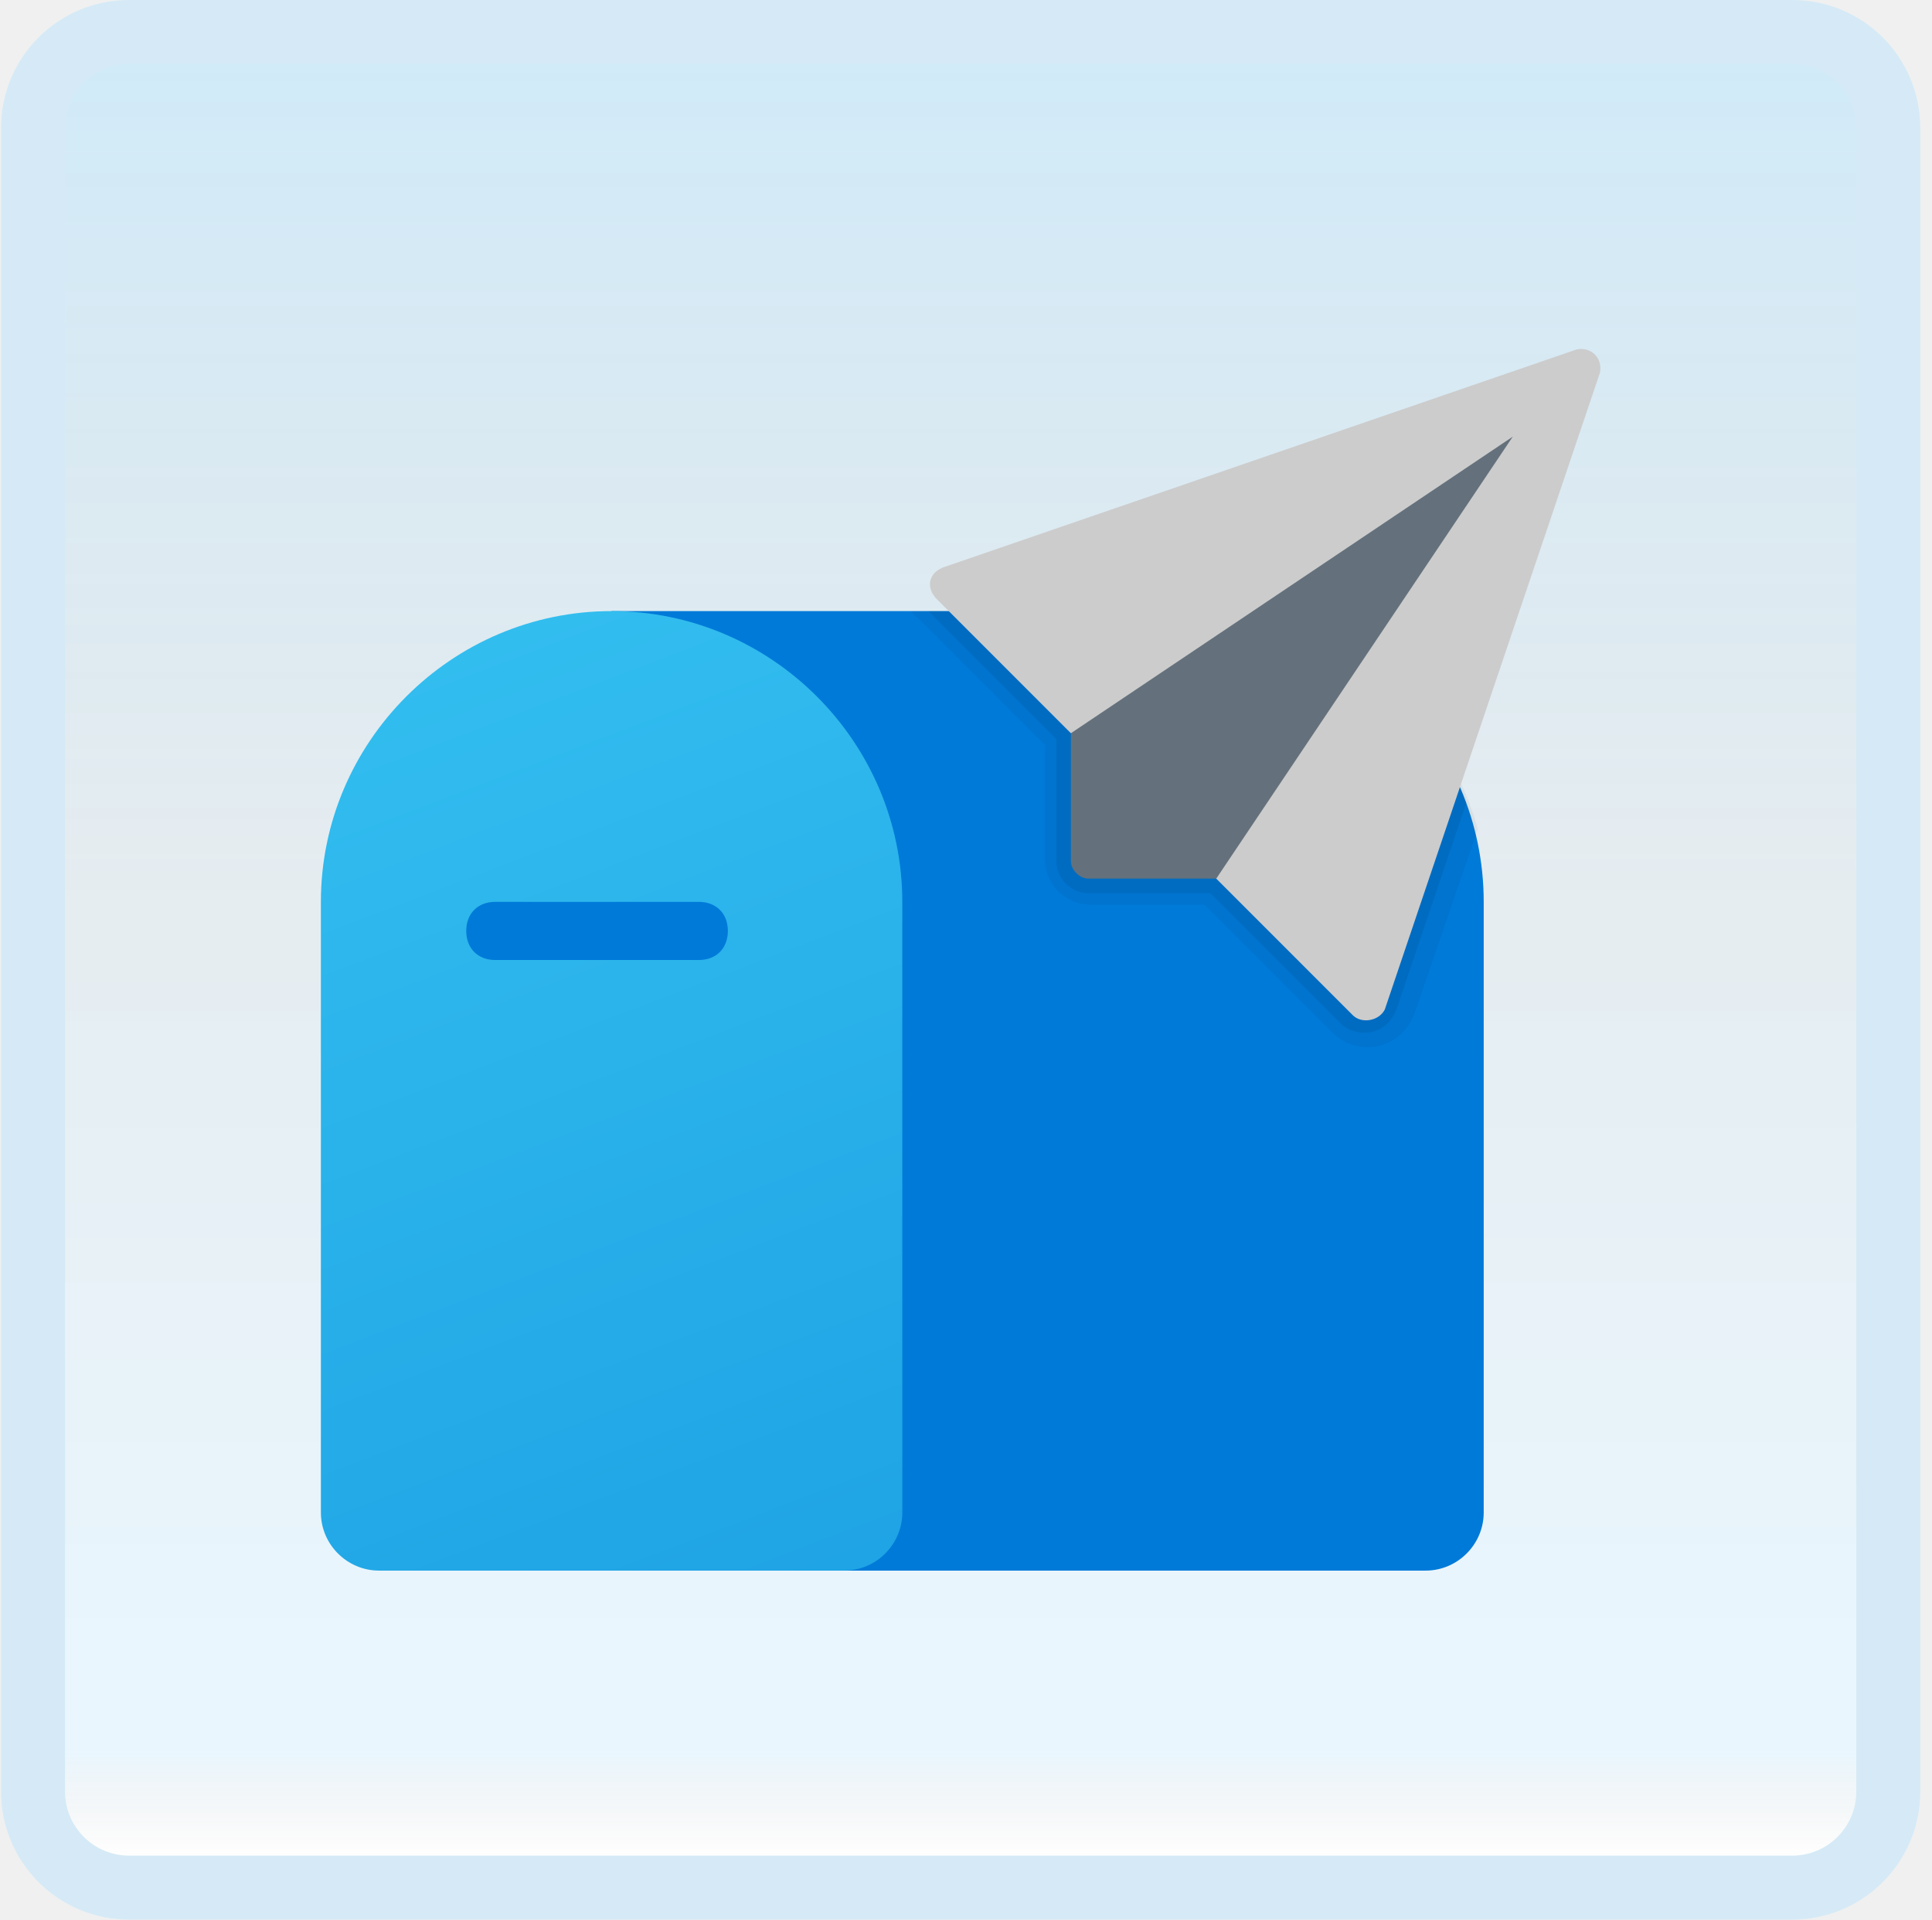
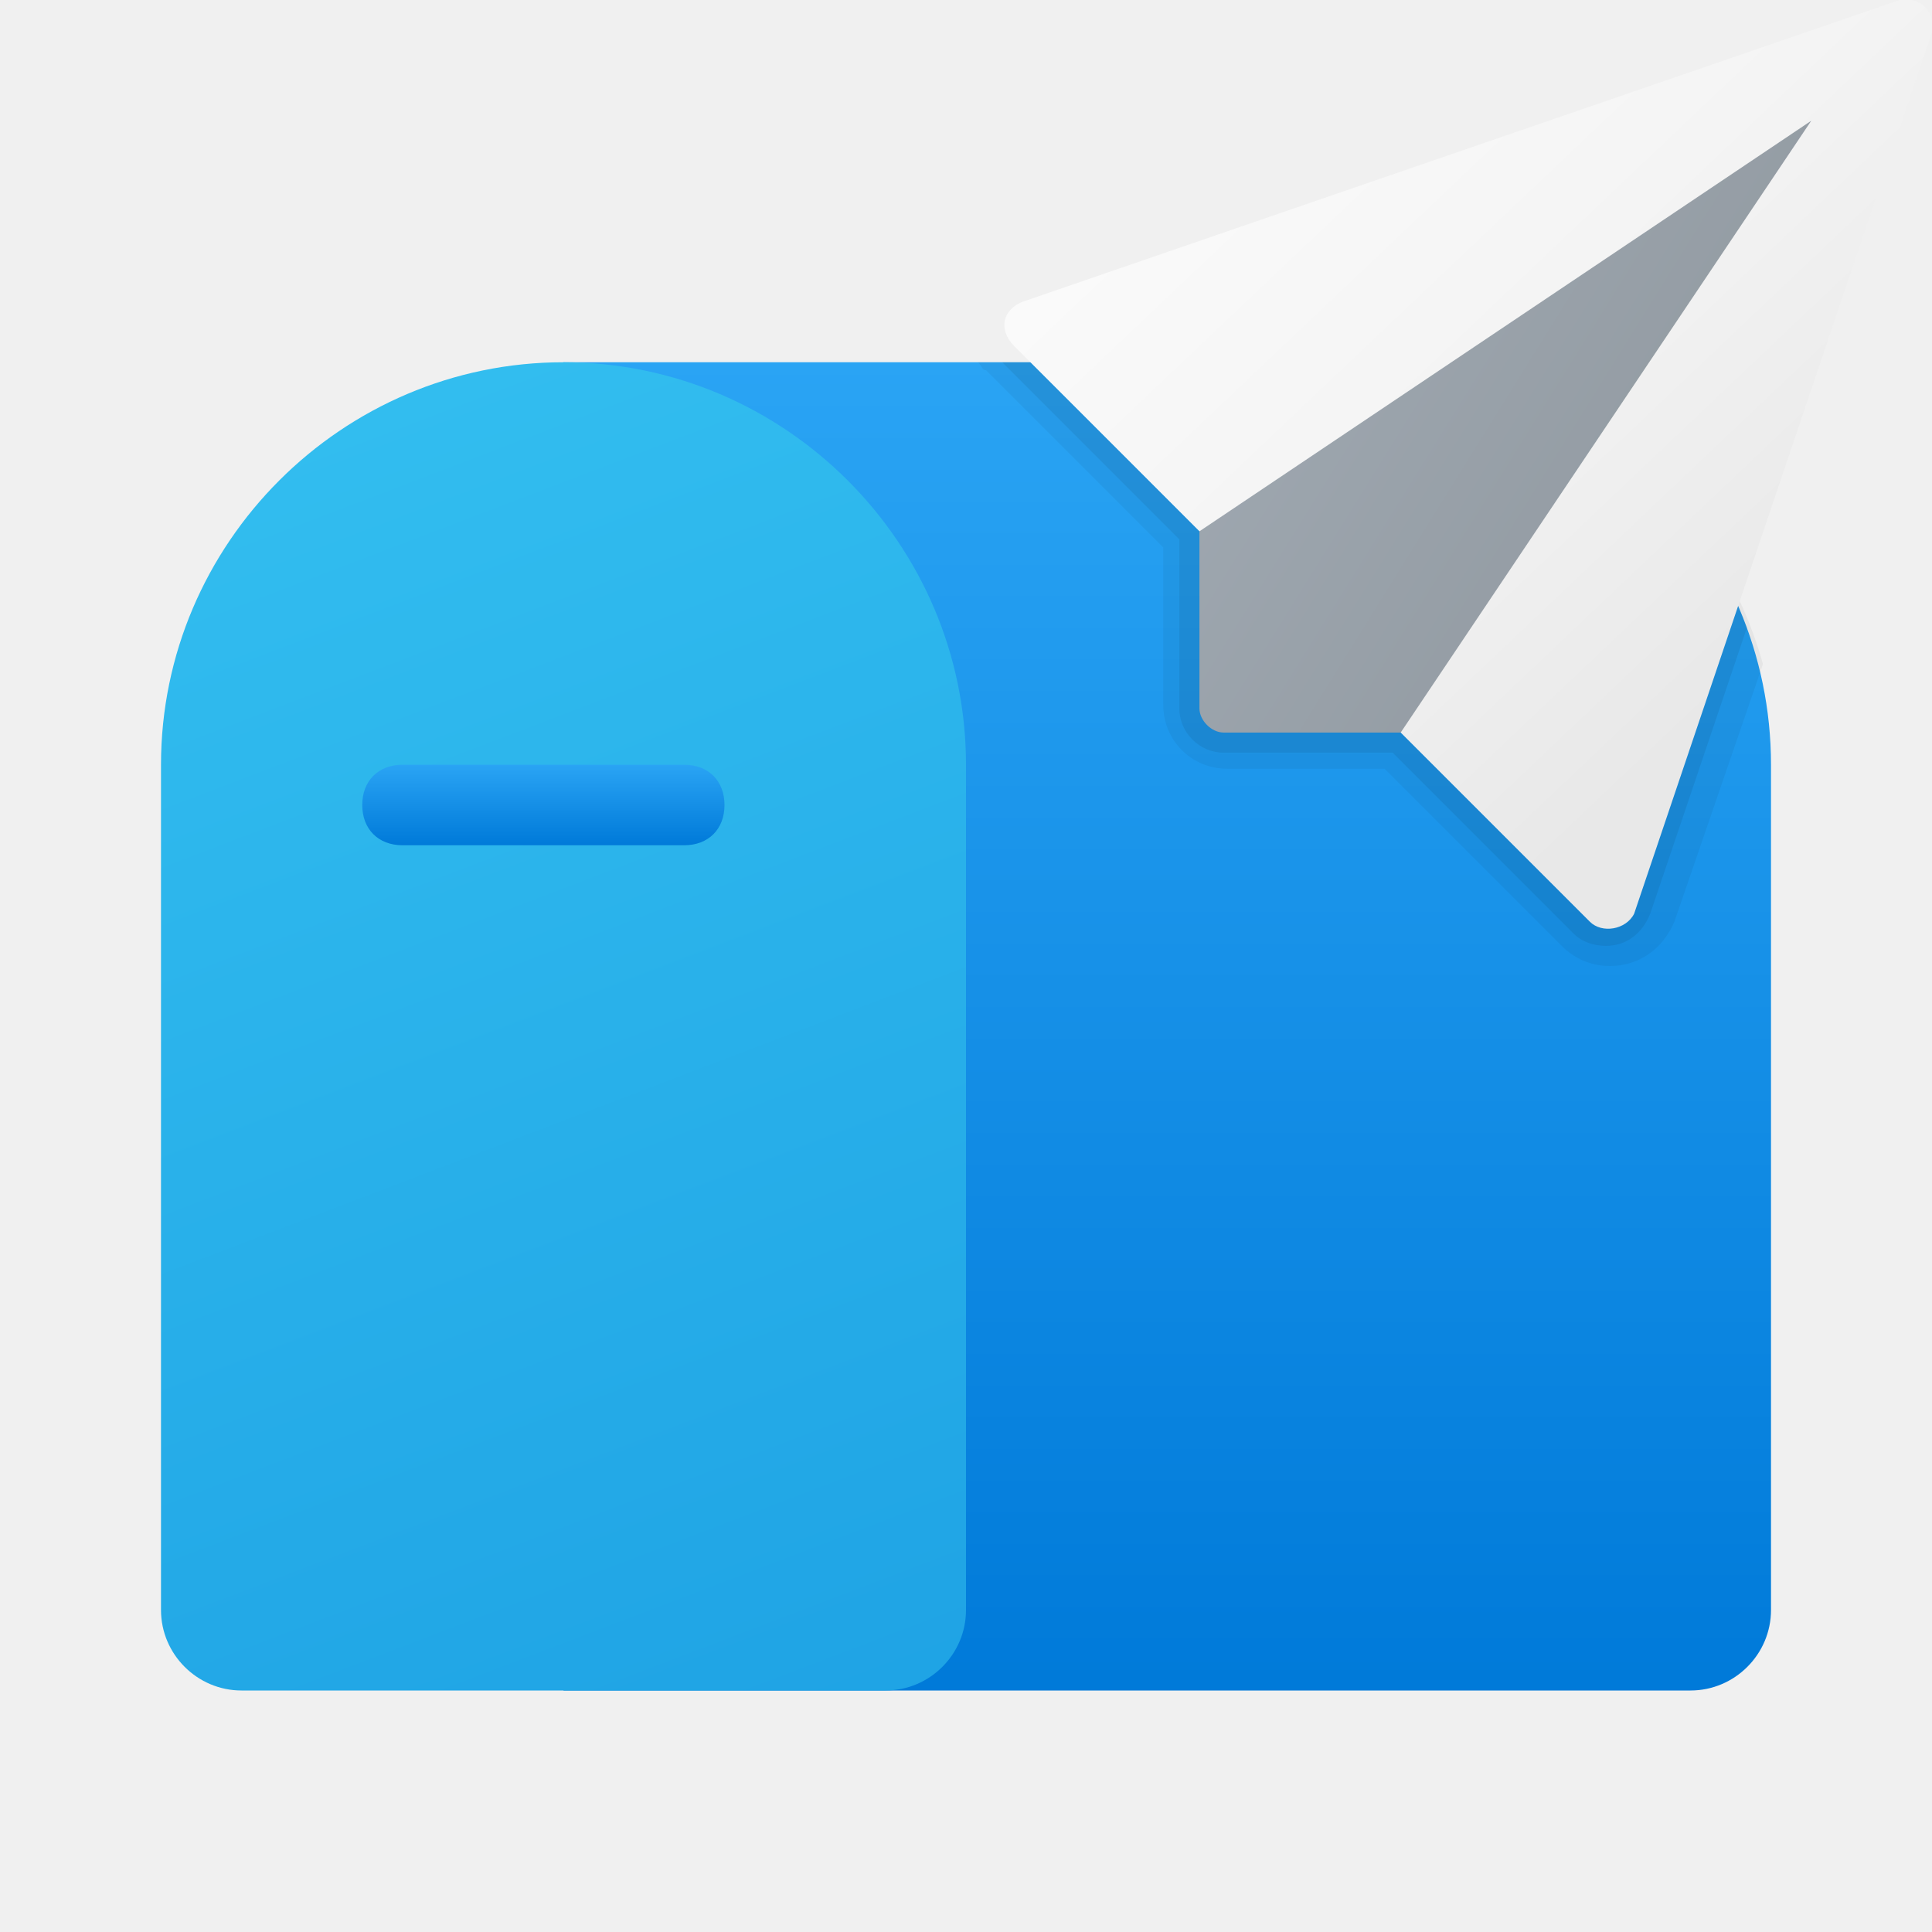
- <svg xmlns="http://www.w3.org/2000/svg" width="151" height="150" viewBox="0 0 151 150" fill="none">
-   <g id="send-mail">
-     <rect x="2.582" y="2.5" width="145" height="145" rx="7.5" fill="white" />
-     <rect x="2.582" y="2.5" width="145" height="145" rx="7.5" fill="url(#paint0_linear_14_11272)" fill-opacity="0.2" />
-     <g id="Group">
-       <path id="Vector" d="M47.801 47.752H93.242C105.739 47.752 115.963 57.977 115.963 70.473V118.187C115.963 120.686 113.918 122.731 111.419 122.731H47.801V47.752Z" fill="#007AD9" />
-       <path id="Vector_2" d="M47.801 47.752C35.304 47.752 25.08 57.977 25.08 70.473V118.187C25.08 120.686 27.125 122.731 29.624 122.731H65.978C68.477 122.731 70.522 120.686 70.522 118.187V70.473C70.522 57.977 60.297 47.752 47.801 47.752Z" fill="url(#paint1_linear_14_11272)" />
-       <path id="Vector_3" opacity="0.05" d="M93.238 47.752H71.199C71.426 47.98 71.426 48.207 71.654 48.207L81.651 58.204V67.065C81.651 69.11 83.241 70.701 85.286 70.701H94.147L104.144 80.698C104.826 81.379 105.735 81.834 106.871 81.834C108.461 81.834 109.825 80.925 110.506 79.334L115.505 64.793C112.778 55.023 103.917 47.752 93.238 47.752Z" fill="black" />
-       <path id="Vector_4" opacity="0.07" d="M93.242 47.752H72.566L82.564 57.75V67.292C82.564 68.656 83.7 69.792 85.063 69.792H94.606L104.83 80.016C105.284 80.471 105.966 80.698 106.648 80.698C107.784 80.698 108.692 80.016 109.147 78.88L114.6 62.748C111.419 54.114 103.239 47.752 93.242 47.752Z" fill="black" />
-       <path id="Vector_5" d="M54.616 75.018H38.712C37.348 75.018 36.44 74.109 36.44 72.746C36.44 71.382 37.348 70.473 38.712 70.473H54.616C55.979 70.473 56.888 71.382 56.888 72.746C56.888 74.109 55.979 75.018 54.616 75.018Z" fill="#007AD9" />
-       <path id="Vector_6" d="M123.23 27.304L73.699 44.344C72.563 44.799 72.336 45.935 73.244 46.844L105.735 79.335C106.417 80.016 107.78 79.789 108.234 78.88L125.048 29.122C125.275 27.985 124.366 27.077 123.23 27.304Z" fill="#CCCCCC" />
-       <path id="Vector_7" d="M118.235 34.12L83.699 57.295V67.293C83.699 67.974 84.381 68.656 85.062 68.656H95.06L118.235 34.12Z" fill="#64717C" />
-     </g>
-     <rect x="2.582" y="2.5" width="145" height="145" rx="7.5" stroke="#D5EAF6" stroke-width="5" />
+ <svg xmlns="http://www.w3.org/2000/svg" width="24" height="24" viewBox="0 0 24 24" fill="none">
+   <g id="send-mail" clip-path="url(#clip0_206_8783)">
+     <path id="Vector" d="M7 4.5H17C19.75 4.5 22 6.75 22 9.5V20C22 20.55 21.55 21 21 21H7V4.5Z" fill="url(#paint0_linear_206_8783)" />
+     <path id="Vector_2" d="M7 4.5C4.25 4.5 2 6.75 2 9.5V20C2 20.55 2.45 21 3 21H11C11.55 21 12 20.55 12 20V9.5C12 6.75 9.75 4.5 7 4.5Z" fill="url(#paint1_linear_206_8783)" />
+     <path id="Vector_3" opacity="0.05" d="M17 4.5H12.15C12.2 4.55 12.2 4.6 12.25 4.6L14.45 6.8V8.75C14.45 9.2 14.8 9.55 15.25 9.55H17.2L19.4 11.75C19.55 11.9 19.75 12 20 12C20.35 12 20.65 11.8 20.8 11.45L21.9 8.25C21.3 6.1 19.35 4.5 17 4.5Z" fill="black" />
+     <path id="Vector_4" opacity="0.07" d="M17 4.5H12.45L14.65 6.7V8.8C14.65 9.1 14.9 9.35 15.2 9.35H17.3L19.55 11.6C19.65 11.7 19.8 11.75 19.95 11.75C20.2 11.75 20.4 11.6 20.5 11.35L21.7 7.8C21 5.9 19.2 4.5 17 4.5Z" fill="black" />
+     <path id="Vector_5" d="M8.5 10.5H5C4.7 10.5 4.5 10.3 4.5 10C4.5 9.7 4.7 9.5 5 9.5H8.5C8.8 9.5 9 9.7 9 10C9 10.3 8.8 10.5 8.5 10.5Z" fill="url(#paint2_linear_206_8783)" />
+     <path id="Vector_6" d="M23.6 2.26302e-05L12.7 3.75C12.45 3.85 12.4 4.1 12.6 4.3L19.75 11.45C19.9 11.6 20.2 11.55 20.3 11.35L24 0.4C24.05 0.15 23.85 -0.05 23.6 2.26302e-05Z" fill="url(#paint3_linear_206_8783)" />
+     <path id="Vector_7" d="M22.5 1.5L14.9 6.6V8.8C14.9 8.95 15.05 9.1 15.2 9.1H17.4L22.5 1.5Z" fill="url(#paint4_linear_206_8783)" />
  </g>
  <defs>
-     <linearGradient id="paint0_linear_14_11272" x1="75.082" y1="5" x2="75.082" y2="145" gradientUnits="userSpaceOnUse">
-       <stop stop-color="#199AE0" />
-       <stop offset="0.472" stop-color="#0D5176" stop-opacity="0.528" />
-       <stop offset="0.941" stop-color="#12A6F7" stop-opacity="0.465" />
-       <stop offset="1" stop-opacity="0" />
+     <linearGradient id="paint0_linear_206_8783" x1="14.5" y1="4.465" x2="14.5" y2="20.94" gradientUnits="userSpaceOnUse">
+       <stop stop-color="#2AA4F4" />
+       <stop offset="1" stop-color="#007AD9" />
    </linearGradient>
-     <linearGradient id="paint1_linear_14_11272" x1="32.362" y1="52.228" x2="61.849" y2="129.422" gradientUnits="userSpaceOnUse">
+     <linearGradient id="paint1_linear_206_8783" x1="3.603" y1="5.485" x2="10.091" y2="22.473" gradientUnits="userSpaceOnUse">
      <stop stop-color="#32BDEF" />
      <stop offset="1" stop-color="#1EA2E4" />
    </linearGradient>
+     <linearGradient id="paint2_linear_206_8783" x1="6.75" y1="9.498" x2="6.75" y2="10.496" gradientUnits="userSpaceOnUse">
+       <stop stop-color="#2AA4F4" />
+       <stop offset="1" stop-color="#007AD9" />
+     </linearGradient>
+     <linearGradient id="paint3_linear_206_8783" x1="15.468" y1="-0.669" x2="23.41" y2="7.704" gradientUnits="userSpaceOnUse">
+       <stop stop-color="#FCFCFC" />
+       <stop offset="0.495" stop-color="#F4F4F4" />
+       <stop offset="0.946" stop-color="#E8E8E8" />
+       <stop offset="1" stop-color="#E8E8E8" />
+     </linearGradient>
+     <linearGradient id="paint4_linear_206_8783" x1="15.633" y1="1.787" x2="22.907" y2="6.31" gradientUnits="userSpaceOnUse">
+       <stop stop-color="#A1AAB3" />
+       <stop offset="1" stop-color="#8F979E" />
+     </linearGradient>
+     <clipPath id="clip0_206_8783">
+       <rect width="24" height="24" fill="white" />
+     </clipPath>
  </defs>
</svg>
